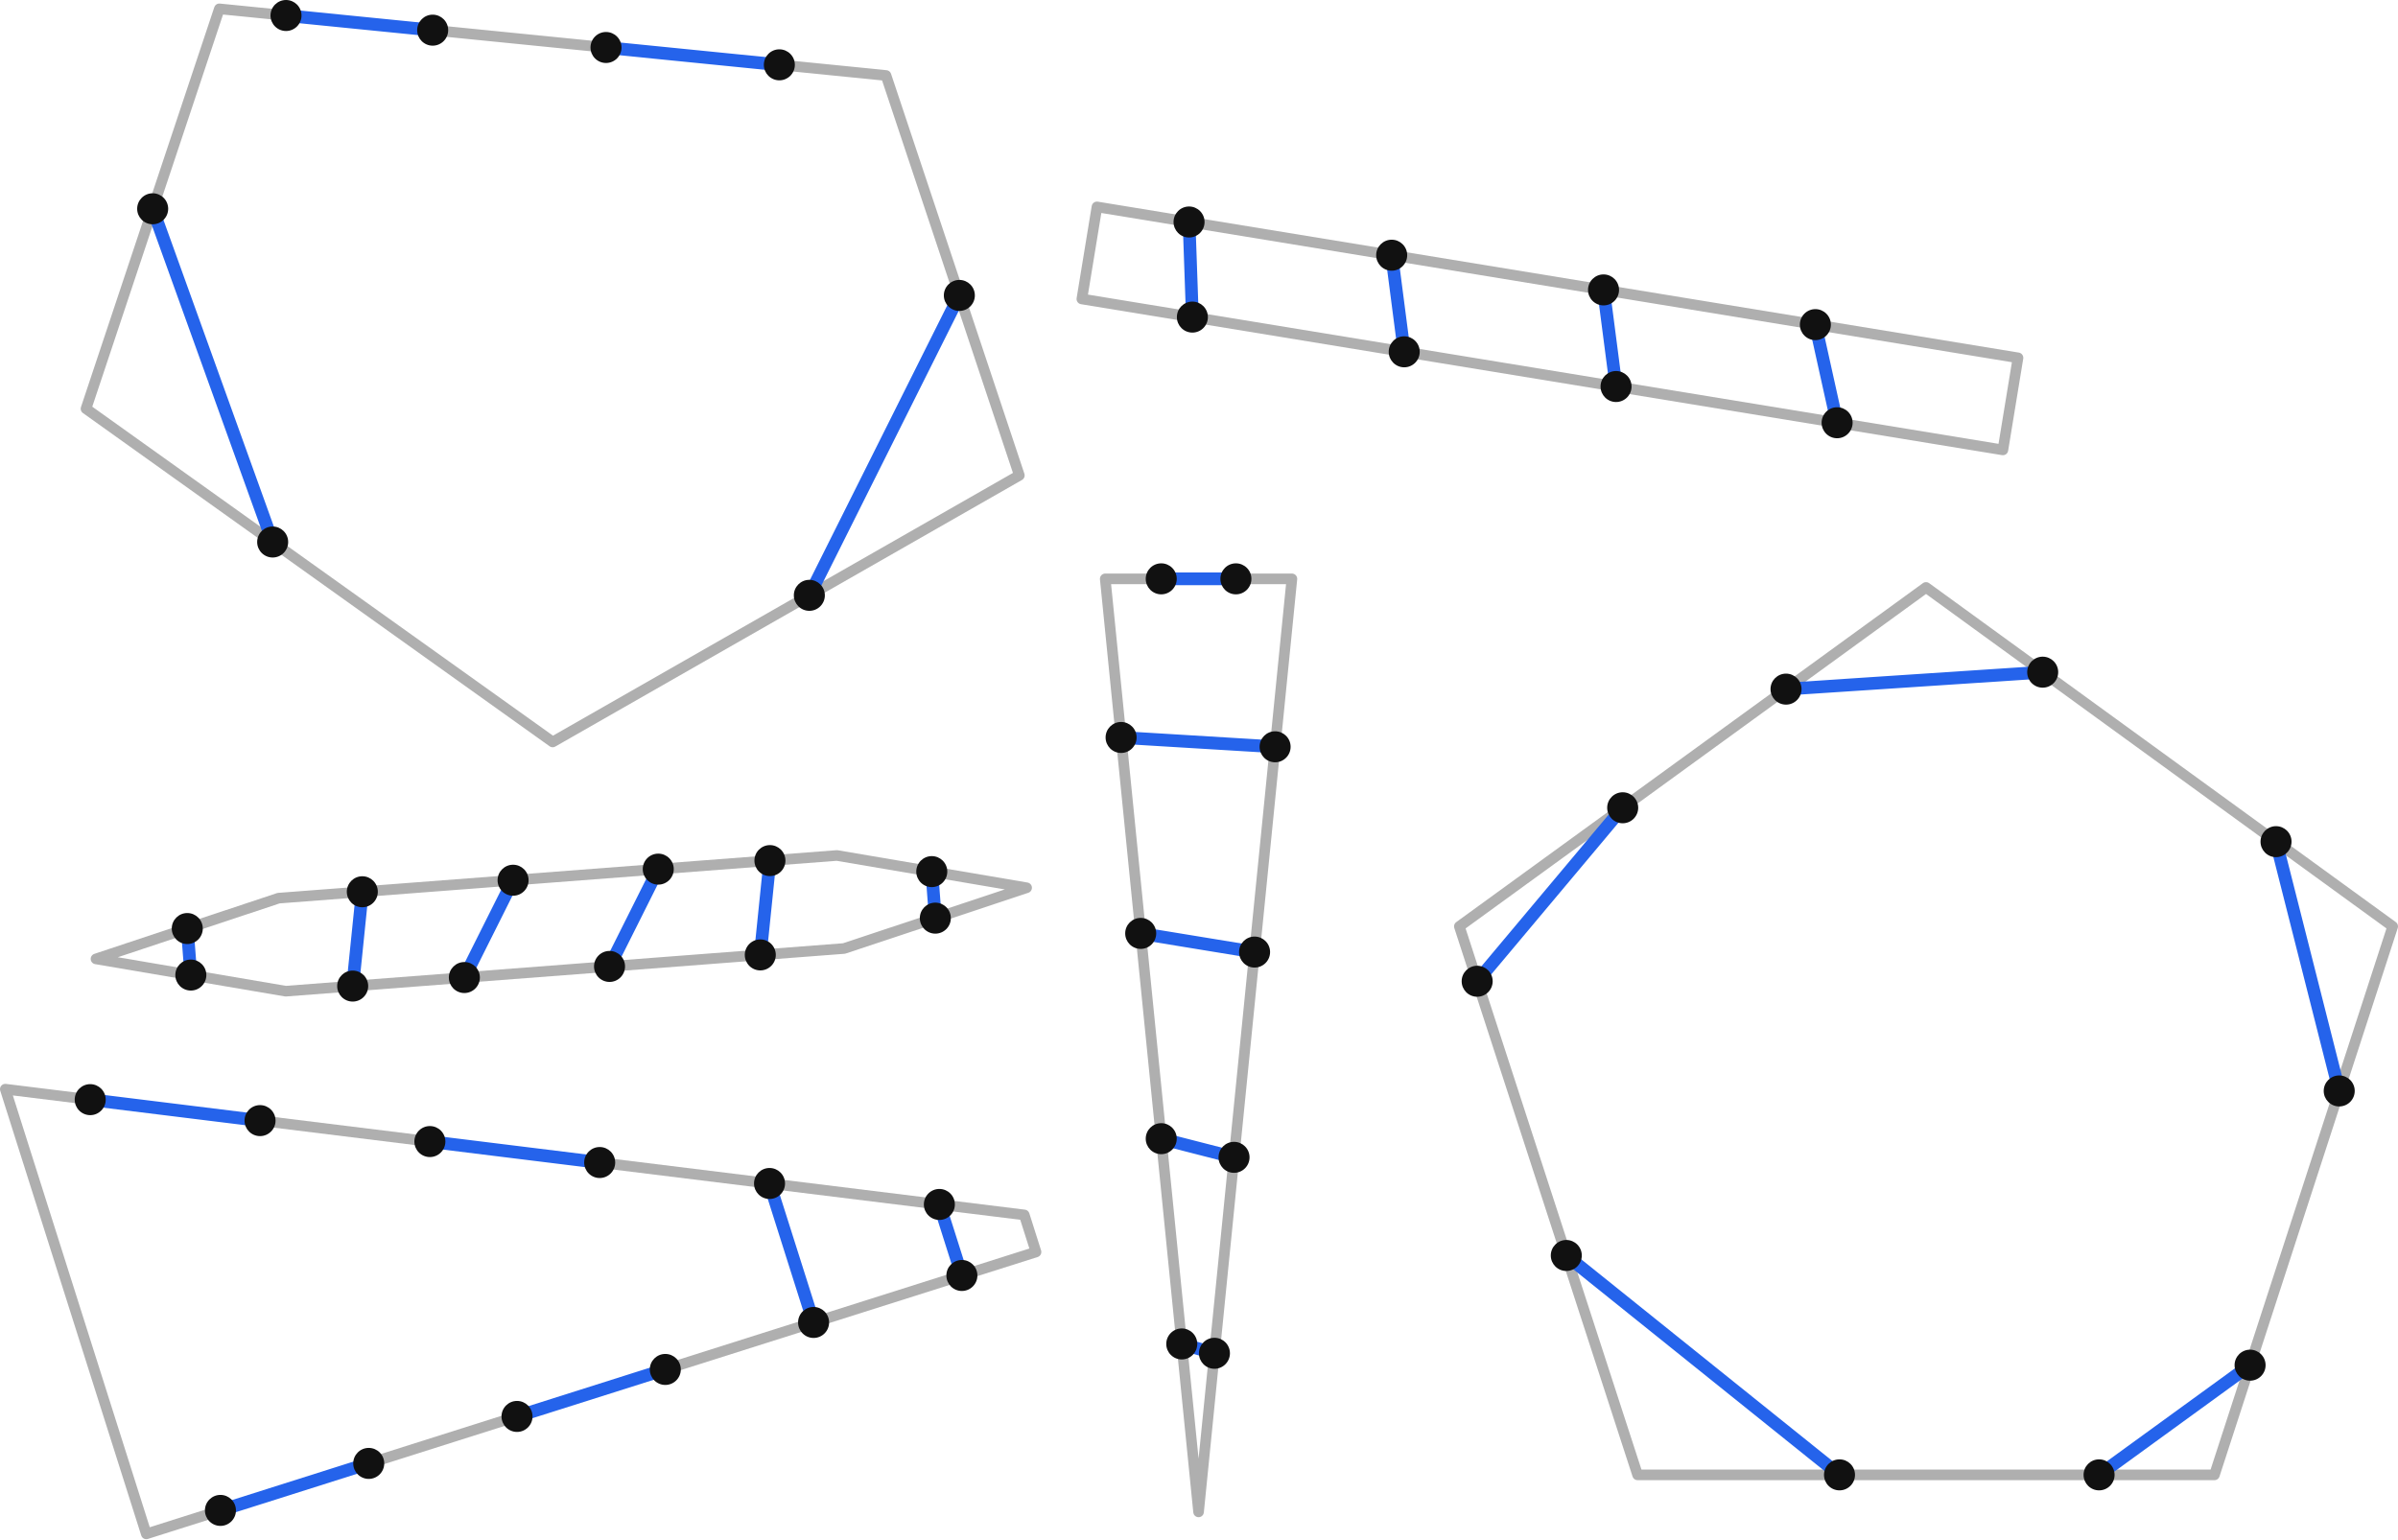
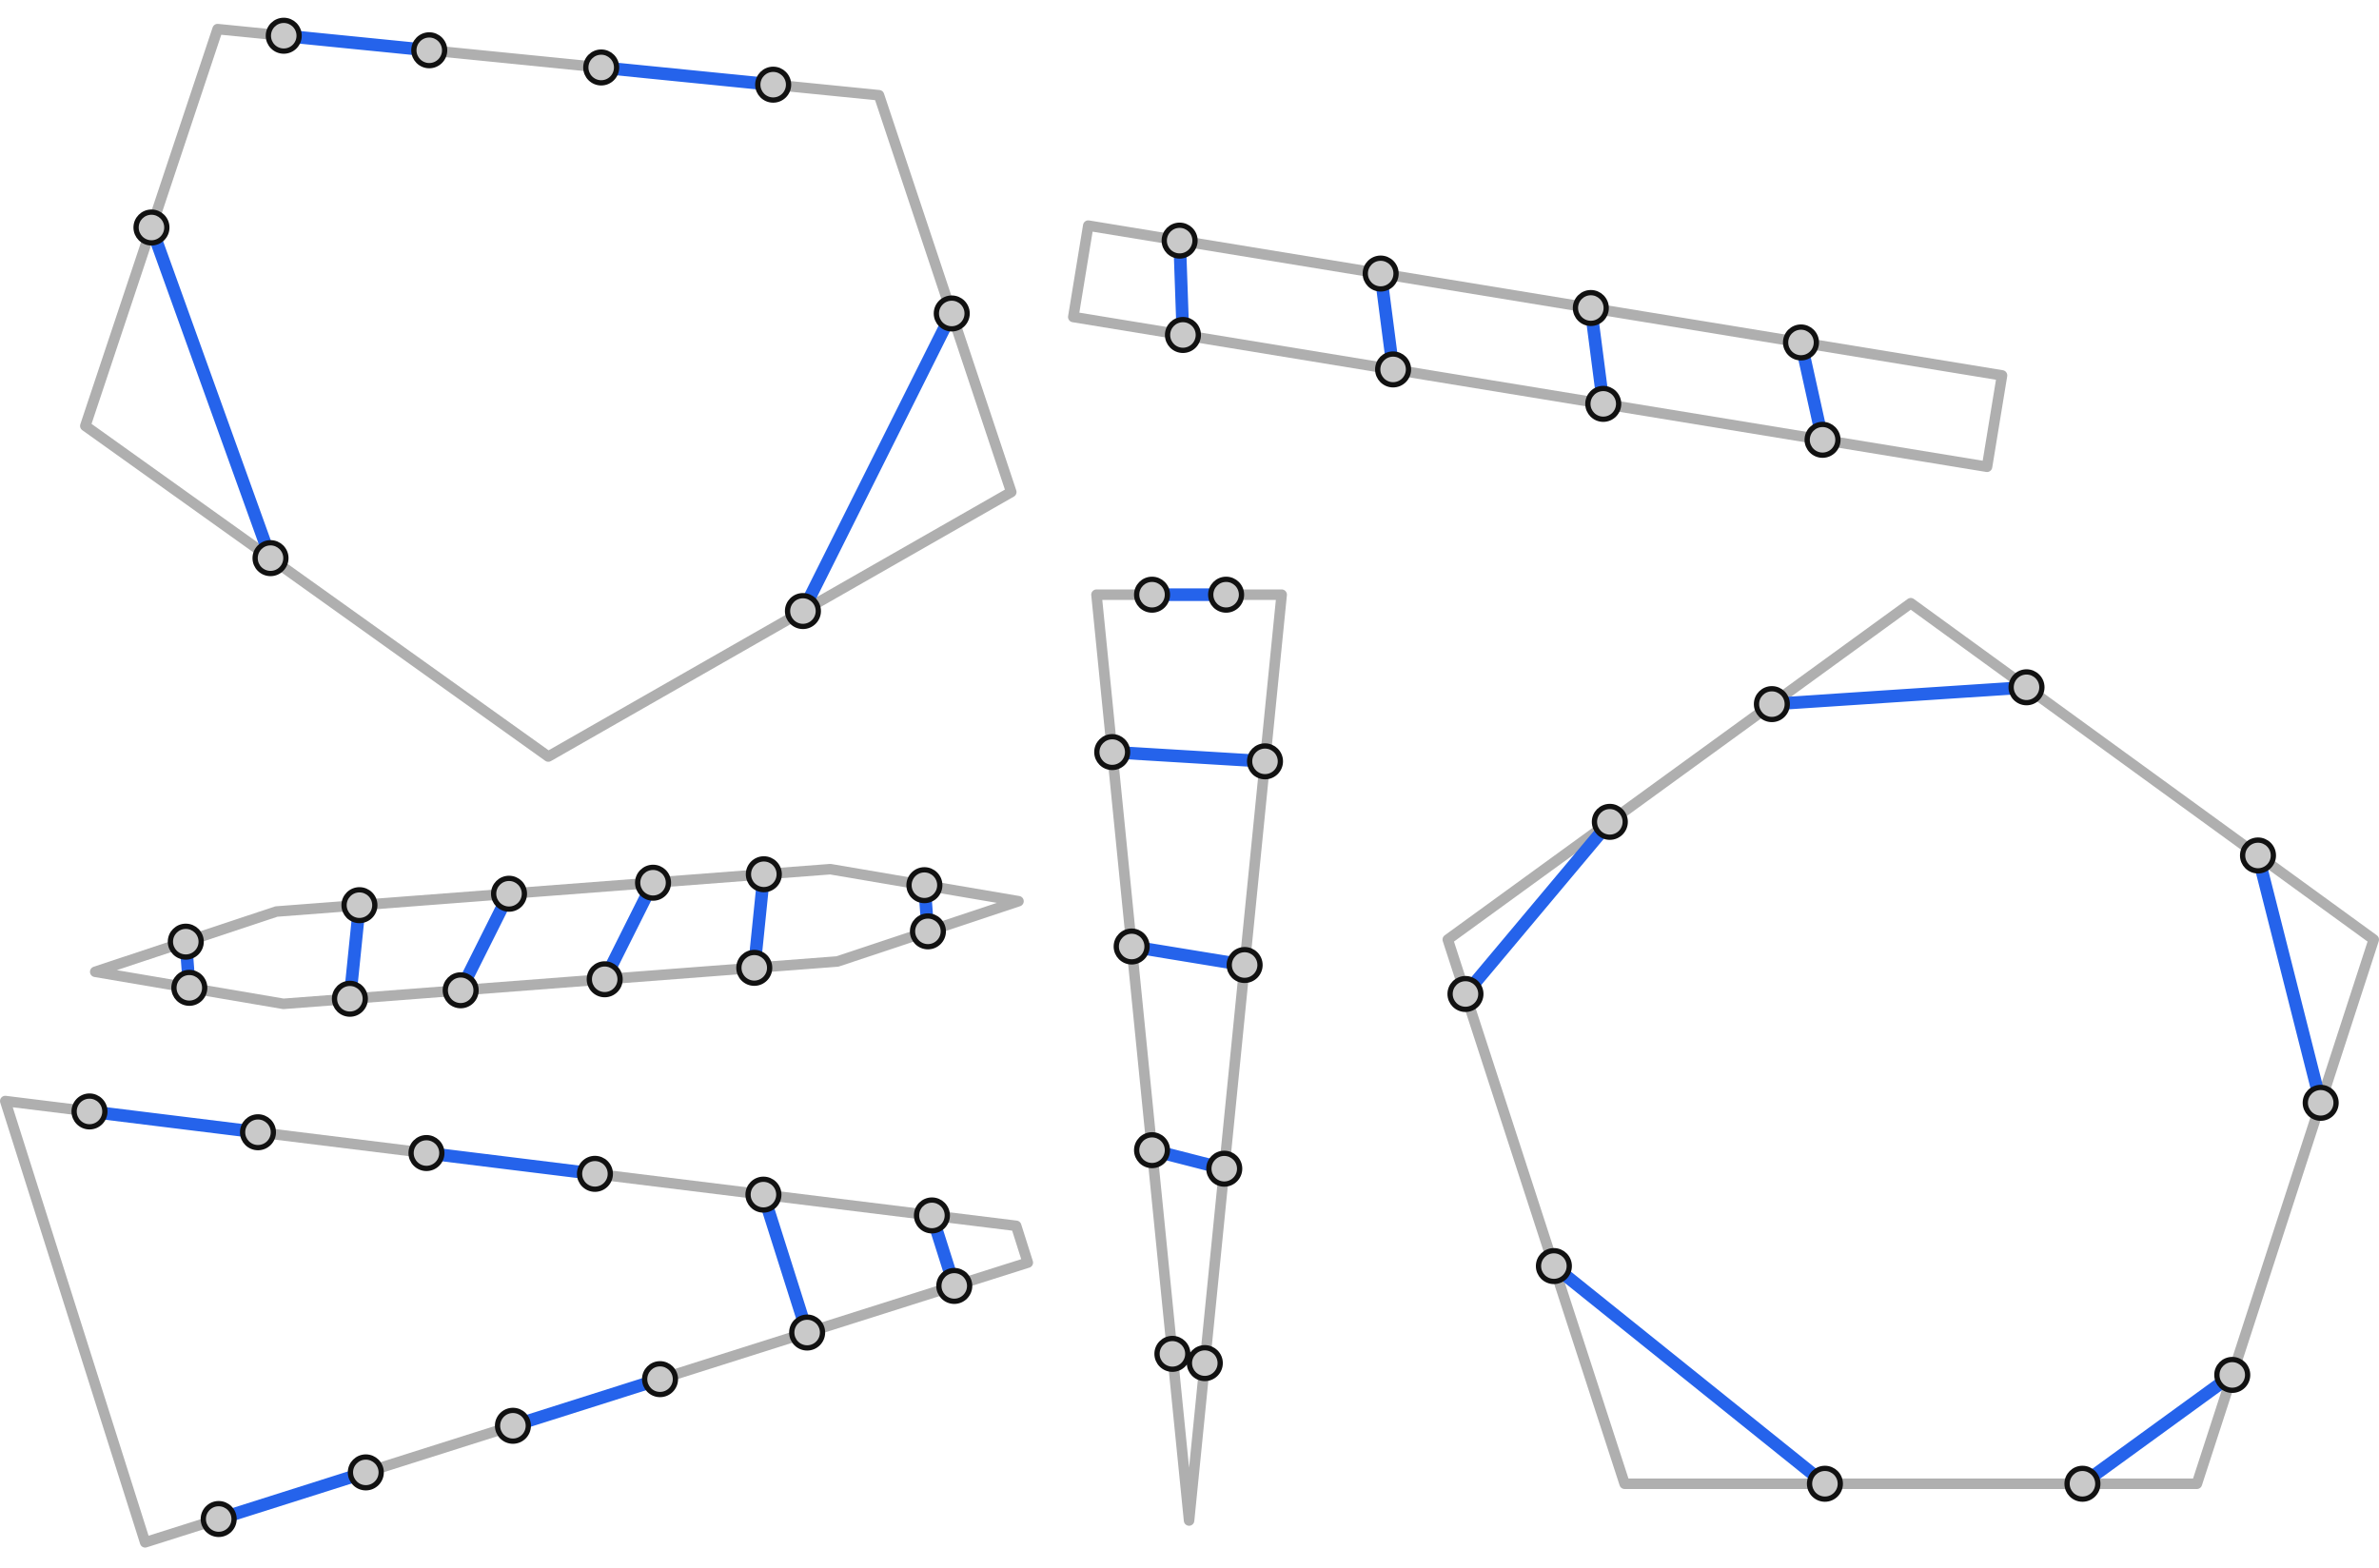
- <svg xmlns="http://www.w3.org/2000/svg" id="Layer_1" version="1.1" viewBox="0 0 226.095 145.167">
-   <polygon points="20.681 .834 83.538 7.119 96.109 44.834 52.109 69.976 8.109 38.548 20.681 .834" fill="none" stroke="#afafaf" stroke-linejoin="round" />
+ <svg xmlns="http://www.w3.org/2000/svg" id="Layer_1" version="1.1" viewBox="0 0 226.095 149.035">
+   <polygon points="20.681 2.768 83.538 9.053 96.109 46.768 52.109 71.91 8.109 40.482 20.681 2.768" fill="none" stroke="#afafaf" stroke-linejoin="round" />
  <g>
-     <line x1="26.967" y1="1.462" x2="40.795" y2="2.845" fill="none" stroke="#2563eb" stroke-linecap="round" stroke-width="1.2" />
-     <line x1="57.138" y1="4.479" x2="73.481" y2="6.114" fill="none" stroke="#2563eb" stroke-linecap="round" stroke-width="1.2" />
-     <line x1="90.452" y1="27.862" x2="76.309" y2="56.148" fill="none" stroke="#2563eb" stroke-linecap="round" stroke-width="1.2" />
-     <line x1="25.709" y1="51.119" x2="14.395" y2="19.691" fill="none" stroke="#2563eb" stroke-linecap="round" stroke-width="1.2" />
+     <line x1="26.967" y1="3.396" x2="40.795" y2="4.779" fill="none" stroke="#2563eb" stroke-linecap="round" stroke-width="1.2" />
+     <line x1="57.138" y1="6.413" x2="73.481" y2="8.048" fill="none" stroke="#2563eb" stroke-linecap="round" stroke-width="1.2" />
+     <line x1="90.452" y1="29.796" x2="76.309" y2="58.082" fill="none" stroke="#2563eb" stroke-linecap="round" stroke-width="1.2" />
+     <line x1="25.709" y1="53.053" x2="14.395" y2="21.625" fill="none" stroke="#2563eb" stroke-linecap="round" stroke-width="1.2" />
  </g>
-   <circle cx="26.967" cy="1.462" r="1.462" fill="#111" />
-   <circle cx="40.795" cy="2.845" r="1.462" fill="#111" />
-   <circle cx="57.138" cy="4.479" r="1.462" fill="#111" />
-   <circle cx="73.481" cy="6.114" r="1.462" fill="#111" />
-   <circle cx="90.452" cy="27.862" r="1.462" fill="#111" />
-   <circle cx="76.309" cy="56.148" r="1.462" fill="#111" />
-   <circle cx="25.709" cy="51.119" r="1.462" fill="#111" />
-   <circle cx="14.395" cy="19.691" r="1.462" fill="#111" />
+   <circle cx="26.967" cy="3.396" r="1.462" fill="#c9c9c9" stroke="#111" stroke-miterlimit="10" stroke-width=".5" />
+   <circle cx="40.795" cy="4.779" r="1.462" fill="#c9c9c9" stroke="#111" stroke-miterlimit="10" stroke-width=".5" />
+   <circle cx="57.138" cy="6.413" r="1.462" fill="#c9c9c9" stroke="#111" stroke-miterlimit="10" stroke-width=".5" />
+   <circle cx="73.481" cy="8.048" r="1.462" fill="#c9c9c9" stroke="#111" stroke-miterlimit="10" stroke-width=".5" />
+   <circle cx="90.452" cy="29.796" r="1.462" fill="#c9c9c9" stroke="#111" stroke-miterlimit="10" stroke-width=".5" />
+   <circle cx="76.309" cy="58.082" r="1.462" fill="#c9c9c9" stroke="#111" stroke-miterlimit="10" stroke-width=".5" />
+   <circle cx="25.709" cy="53.053" r="1.462" fill="#c9c9c9" stroke="#111" stroke-miterlimit="10" stroke-width=".5" />
+   <circle cx="14.395" cy="21.625" r="1.462" fill="#c9c9c9" stroke="#111" stroke-miterlimit="10" stroke-width=".5" />
  <g>
-     <polygon points="104.207 54.593 121.807 54.593 113.007 142.593 104.207 54.593" fill="none" stroke="#afafaf" stroke-linejoin="round" />
+     <polygon points="104.207 56.527 121.807 56.527 113.007 144.527 104.207 56.527" fill="none" stroke="#afafaf" stroke-linejoin="round" />
    <g>
-       <line x1="114.503" y1="127.633" x2="111.423" y2="126.753" fill="none" stroke="#2563eb" stroke-linecap="round" stroke-width="1.2" />
-       <line x1="116.351" y1="109.153" x2="109.487" y2="107.393" fill="none" stroke="#2563eb" stroke-linecap="round" stroke-width="1.2" />
-       <line x1="118.287" y1="89.793" x2="107.551" y2="88.033" fill="none" stroke="#2563eb" stroke-linecap="round" stroke-width="1.2" />
-       <line x1="109.487" y1="54.593" x2="116.527" y2="54.593" fill="none" stroke="#2563eb" stroke-linecap="round" stroke-width="1.2" />
-       <line x1="120.223" y1="70.433" x2="105.703" y2="69.553" fill="none" stroke="#2563eb" stroke-linecap="round" stroke-width="1.2" />
+       <line x1="114.503" y1="129.567" x2="111.423" y2="128.687" fill="none" stroke="#2563eb" stroke-linecap="round" stroke-width="1.2" />
+       <line x1="116.351" y1="111.087" x2="109.487" y2="109.327" fill="none" stroke="#2563eb" stroke-linecap="round" stroke-width="1.2" />
+       <line x1="118.287" y1="91.727" x2="107.551" y2="89.967" fill="none" stroke="#2563eb" stroke-linecap="round" stroke-width="1.2" />
+       <line x1="109.487" y1="56.527" x2="116.527" y2="56.527" fill="none" stroke="#2563eb" stroke-linecap="round" stroke-width="1.2" />
+       <line x1="120.223" y1="72.367" x2="105.703" y2="71.487" fill="none" stroke="#2563eb" stroke-linecap="round" stroke-width="1.2" />
    </g>
-     <circle cx="109.487" cy="54.593" r="1.462" fill="#111" />
-     <circle cx="116.527" cy="54.593" r="1.462" fill="#111" />
-     <circle cx="120.223" cy="70.433" r="1.462" fill="#111" />
-     <circle cx="118.287" cy="89.793" r="1.462" fill="#111" />
-     <circle cx="116.351" cy="109.153" r="1.462" fill="#111" />
-     <circle cx="114.503" cy="127.633" r="1.462" fill="#111" />
-     <circle cx="111.423" cy="126.753" r="1.462" fill="#111" />
-     <circle cx="109.487" cy="107.393" r="1.462" fill="#111" />
-     <circle cx="107.551" cy="88.033" r="1.462" fill="#111" />
-     <circle cx="105.703" cy="69.553" r="1.462" fill="#111" />
+     <circle cx="109.487" cy="56.527" r="1.462" fill="#c9c9c9" stroke="#111" stroke-miterlimit="10" stroke-width=".5" />
+     <circle cx="116.527" cy="56.527" r="1.462" fill="#c9c9c9" stroke="#111" stroke-miterlimit="10" stroke-width=".5" />
+     <circle cx="120.223" cy="72.367" r="1.462" fill="#c9c9c9" stroke="#111" stroke-miterlimit="10" stroke-width=".5" />
+     <circle cx="118.287" cy="91.727" r="1.462" fill="#c9c9c9" stroke="#111" stroke-miterlimit="10" stroke-width=".5" />
+     <circle cx="116.351" cy="111.087" r="1.462" fill="#c9c9c9" stroke="#111" stroke-miterlimit="10" stroke-width=".5" />
+     <circle cx="114.503" cy="129.567" r="1.462" fill="#c9c9c9" stroke="#111" stroke-miterlimit="10" stroke-width=".5" />
+     <circle cx="111.423" cy="128.687" r="1.462" fill="#c9c9c9" stroke="#111" stroke-miterlimit="10" stroke-width=".5" />
+     <circle cx="109.487" cy="109.327" r="1.462" fill="#c9c9c9" stroke="#111" stroke-miterlimit="10" stroke-width=".5" />
+     <circle cx="107.551" cy="89.967" r="1.462" fill="#c9c9c9" stroke="#111" stroke-miterlimit="10" stroke-width=".5" />
+     <circle cx="105.703" cy="71.487" r="1.462" fill="#c9c9c9" stroke="#111" stroke-miterlimit="10" stroke-width=".5" />
  </g>
  <g>
-     <polygon points="181.595 55.403 225.595 87.373 208.788 139.1 154.401 139.1 137.595 87.373 181.595 55.403" fill="none" stroke="#afafaf" stroke-linejoin="round" />
+     <polygon points="181.595 57.337 225.595 89.307 208.788 141.034 154.401 141.034 137.595 89.307 181.595 57.337" fill="none" stroke="#afafaf" stroke-linejoin="round" />
    <g>
-       <line x1="214.595" y1="79.381" x2="220.553" y2="102.891" fill="none" stroke="#2563eb" stroke-linecap="round" stroke-width="1.2" />
-       <line x1="212.149" y1="128.755" x2="197.911" y2="139.1" fill="none" stroke="#2563eb" stroke-linecap="round" stroke-width="1.2" />
-       <line x1="173.437" y1="139.1" x2="147.678" y2="118.409" fill="none" stroke="#2563eb" stroke-linecap="round" stroke-width="1.2" />
-       <line x1="139.275" y1="92.546" x2="152.995" y2="76.184" fill="none" stroke="#2563eb" stroke-linecap="round" stroke-width="1.2" />
-       <line x1="192.595" y1="63.395" x2="168.395" y2="64.994" fill="none" stroke="#2563eb" stroke-linecap="round" stroke-width="1.2" />
+       <line x1="214.595" y1="81.315" x2="220.553" y2="104.825" fill="none" stroke="#2563eb" stroke-linecap="round" stroke-width="1.2" />
+       <line x1="212.149" y1="130.689" x2="197.911" y2="141.034" fill="none" stroke="#2563eb" stroke-linecap="round" stroke-width="1.2" />
+       <line x1="173.437" y1="141.034" x2="147.678" y2="120.343" fill="none" stroke="#2563eb" stroke-linecap="round" stroke-width="1.2" />
+       <line x1="139.275" y1="94.48" x2="152.995" y2="78.118" fill="none" stroke="#2563eb" stroke-linecap="round" stroke-width="1.2" />
+       <line x1="192.595" y1="65.329" x2="168.395" y2="66.928" fill="none" stroke="#2563eb" stroke-linecap="round" stroke-width="1.2" />
    </g>
-     <circle cx="192.595" cy="63.395" r="1.462" fill="#111" />
-     <circle cx="214.595" cy="79.381" r="1.462" fill="#111" />
-     <circle cx="220.553" cy="102.891" r="1.462" fill="#111" />
-     <circle cx="212.149" cy="128.755" r="1.462" fill="#111" />
-     <circle cx="197.911" cy="139.1" r="1.462" fill="#111" />
-     <circle cx="173.437" cy="139.1" r="1.462" fill="#111" />
-     <circle cx="147.678" cy="118.409" r="1.462" fill="#111" />
-     <circle cx="139.275" cy="92.546" r="1.462" fill="#111" />
-     <circle cx="152.995" cy="76.184" r="1.462" fill="#111" />
-     <circle cx="168.395" cy="64.994" r="1.462" fill="#111" />
+     <circle cx="192.595" cy="65.329" r="1.462" fill="#c9c9c9" stroke="#111" stroke-miterlimit="10" stroke-width=".5" />
+     <circle cx="214.595" cy="81.315" r="1.462" fill="#c9c9c9" stroke="#111" stroke-miterlimit="10" stroke-width=".5" />
+     <circle cx="220.553" cy="104.825" r="1.462" fill="#c9c9c9" stroke="#111" stroke-miterlimit="10" stroke-width=".5" />
+     <circle cx="212.149" cy="130.689" r="1.462" fill="#c9c9c9" stroke="#111" stroke-miterlimit="10" stroke-width=".5" />
+     <circle cx="197.911" cy="141.034" r="1.462" fill="#c9c9c9" stroke="#111" stroke-miterlimit="10" stroke-width=".5" />
+     <circle cx="173.437" cy="141.034" r="1.462" fill="#c9c9c9" stroke="#111" stroke-miterlimit="10" stroke-width=".5" />
+     <circle cx="147.678" cy="120.343" r="1.462" fill="#c9c9c9" stroke="#111" stroke-miterlimit="10" stroke-width=".5" />
+     <circle cx="139.275" cy="94.48" r="1.462" fill="#c9c9c9" stroke="#111" stroke-miterlimit="10" stroke-width=".5" />
+     <circle cx="152.995" cy="78.118" r="1.462" fill="#c9c9c9" stroke="#111" stroke-miterlimit="10" stroke-width=".5" />
+     <circle cx="168.395" cy="66.928" r="1.462" fill="#c9c9c9" stroke="#111" stroke-miterlimit="10" stroke-width=".5" />
  </g>
  <g>
-     <polygon points="9.051 90.438 26.264 84.709 78.91 80.683 96.795 83.728 79.581 89.457 26.935 93.483 9.051 90.438" fill="none" stroke="#afafaf" stroke-linejoin="round" />
+     <polygon points="9.051 92.372 26.264 86.643 78.91 82.617 96.795 85.662 79.581 91.391 26.935 95.417 9.051 92.372" fill="none" stroke="#afafaf" stroke-linejoin="round" />
    <g>
-       <line x1="87.853" y1="82.205" x2="88.188" y2="86.593" fill="none" stroke="#2563eb" stroke-linecap="round" stroke-width="1.2" />
-       <line x1="72.593" y1="81.166" x2="71.684" y2="90.061" fill="none" stroke="#2563eb" stroke-linecap="round" stroke-width="1.2" />
-       <line x1="62.064" y1="81.971" x2="57.47" y2="91.148" fill="none" stroke="#2563eb" stroke-linecap="round" stroke-width="1.2" />
-       <line x1="48.376" y1="83.018" x2="43.782" y2="92.195" fill="none" stroke="#2563eb" stroke-linecap="round" stroke-width="1.2" />
-       <line x1="34.161" y1="84.105" x2="33.253" y2="93" fill="none" stroke="#2563eb" stroke-linecap="round" stroke-width="1.2" />
-       <line x1="17.657" y1="87.574" x2="17.993" y2="91.961" fill="none" stroke="#2563eb" stroke-linecap="round" stroke-width="1.2" />
+       <line x1="87.853" y1="84.139" x2="88.188" y2="88.527" fill="none" stroke="#2563eb" stroke-linecap="round" stroke-width="1.2" />
+       <line x1="72.593" y1="83.1" x2="71.684" y2="91.995" fill="none" stroke="#2563eb" stroke-linecap="round" stroke-width="1.2" />
+       <line x1="62.064" y1="83.905" x2="57.47" y2="93.082" fill="none" stroke="#2563eb" stroke-linecap="round" stroke-width="1.2" />
+       <line x1="48.376" y1="84.952" x2="43.782" y2="94.129" fill="none" stroke="#2563eb" stroke-linecap="round" stroke-width="1.2" />
+       <line x1="34.161" y1="86.039" x2="33.253" y2="94.934" fill="none" stroke="#2563eb" stroke-linecap="round" stroke-width="1.2" />
+       <line x1="17.657" y1="89.508" x2="17.993" y2="93.895" fill="none" stroke="#2563eb" stroke-linecap="round" stroke-width="1.2" />
    </g>
-     <circle cx="17.657" cy="87.574" r="1.462" fill="#111" />
-     <circle cx="34.161" cy="84.105" r="1.462" fill="#111" />
-     <circle cx="48.376" cy="83.018" r="1.462" fill="#111" />
-     <circle cx="62.064" cy="81.971" r="1.462" fill="#111" />
-     <circle cx="72.593" cy="81.166" r="1.462" fill="#111" />
-     <circle cx="87.853" cy="82.205" r="1.462" fill="#111" />
-     <circle cx="88.188" cy="86.593" r="1.462" fill="#111" />
-     <circle cx="71.684" cy="90.061" r="1.462" fill="#111" />
-     <circle cx="57.47" cy="91.148" r="1.462" fill="#111" />
-     <circle cx="43.782" cy="92.195" r="1.462" fill="#111" />
-     <circle cx="33.253" cy="93" r="1.462" fill="#111" />
-     <circle cx="17.993" cy="91.961" r="1.462" fill="#111" />
+     <circle cx="17.657" cy="89.508" r="1.462" fill="#c9c9c9" stroke="#111" stroke-miterlimit="10" stroke-width=".5" />
+     <circle cx="34.161" cy="86.039" r="1.462" fill="#c9c9c9" stroke="#111" stroke-miterlimit="10" stroke-width=".5" />
+     <circle cx="48.376" cy="84.952" r="1.462" fill="#c9c9c9" stroke="#111" stroke-miterlimit="10" stroke-width=".5" />
+     <circle cx="62.064" cy="83.905" r="1.462" fill="#c9c9c9" stroke="#111" stroke-miterlimit="10" stroke-width=".5" />
+     <circle cx="72.593" cy="83.1" r="1.462" fill="#c9c9c9" stroke="#111" stroke-miterlimit="10" stroke-width=".5" />
+     <circle cx="87.853" cy="84.139" r="1.462" fill="#c9c9c9" stroke="#111" stroke-miterlimit="10" stroke-width=".5" />
+     <circle cx="88.188" cy="88.527" r="1.462" fill="#c9c9c9" stroke="#111" stroke-miterlimit="10" stroke-width=".5" />
+     <circle cx="71.684" cy="91.995" r="1.462" fill="#c9c9c9" stroke="#111" stroke-miterlimit="10" stroke-width=".5" />
+     <circle cx="57.47" cy="93.082" r="1.462" fill="#c9c9c9" stroke="#111" stroke-miterlimit="10" stroke-width=".5" />
+     <circle cx="43.782" cy="94.129" r="1.462" fill="#c9c9c9" stroke="#111" stroke-miterlimit="10" stroke-width=".5" />
+     <circle cx="33.253" cy="94.934" r="1.462" fill="#c9c9c9" stroke="#111" stroke-miterlimit="10" stroke-width=".5" />
+     <circle cx="17.993" cy="93.895" r="1.462" fill="#c9c9c9" stroke="#111" stroke-miterlimit="10" stroke-width=".5" />
  </g>
  <g>
-     <polygon points="103.426 19.513 190.267 33.749 188.843 42.433 102.003 28.197 103.426 19.513" fill="none" stroke="#afafaf" stroke-linejoin="round" />
+     <polygon points="103.426 21.447 190.267 35.683 188.843 44.367 102.003 30.131 103.426 21.447" fill="none" stroke="#afafaf" stroke-linejoin="round" />
    <g>
-       <line x1="171.162" y1="30.617" x2="173.212" y2="39.871" fill="none" stroke="#2563eb" stroke-linecap="round" stroke-width="1.2" />
-       <line x1="151.189" y1="27.343" x2="152.37" y2="36.454" fill="none" stroke="#2563eb" stroke-linecap="round" stroke-width="1.2" />
-       <line x1="131.215" y1="24.069" x2="132.397" y2="33.18" fill="none" stroke="#2563eb" stroke-linecap="round" stroke-width="1.2" />
-       <line x1="112.11" y1="20.937" x2="112.424" y2="29.906" fill="none" stroke="#2563eb" stroke-linecap="round" stroke-width="1.2" />
+       <line x1="171.162" y1="32.551" x2="173.212" y2="41.805" fill="none" stroke="#2563eb" stroke-linecap="round" stroke-width="1.2" />
+       <line x1="151.189" y1="29.277" x2="152.37" y2="38.388" fill="none" stroke="#2563eb" stroke-linecap="round" stroke-width="1.2" />
+       <line x1="131.215" y1="26.003" x2="132.397" y2="35.114" fill="none" stroke="#2563eb" stroke-linecap="round" stroke-width="1.2" />
+       <line x1="112.11" y1="22.871" x2="112.424" y2="31.84" fill="none" stroke="#2563eb" stroke-linecap="round" stroke-width="1.2" />
    </g>
-     <circle cx="112.11" cy="20.937" r="1.462" fill="#111" />
-     <circle cx="131.215" cy="24.069" r="1.462" fill="#111" />
-     <circle cx="151.189" cy="27.343" r="1.462" fill="#111" />
-     <circle cx="171.162" cy="30.617" r="1.462" fill="#111" />
-     <circle cx="173.212" cy="39.871" r="1.462" fill="#111" />
-     <circle cx="152.37" cy="36.454" r="1.462" fill="#111" />
-     <circle cx="132.397" cy="33.18" r="1.462" fill="#111" />
-     <circle cx="112.424" cy="29.906" r="1.462" fill="#111" />
+     <circle cx="112.11" cy="22.871" r="1.462" fill="#c9c9c9" stroke="#111" stroke-miterlimit="10" stroke-width=".5" />
+     <circle cx="131.215" cy="26.003" r="1.462" fill="#c9c9c9" stroke="#111" stroke-miterlimit="10" stroke-width=".5" />
+     <circle cx="151.189" cy="29.277" r="1.462" fill="#c9c9c9" stroke="#111" stroke-miterlimit="10" stroke-width=".5" />
+     <circle cx="171.162" cy="32.551" r="1.462" fill="#c9c9c9" stroke="#111" stroke-miterlimit="10" stroke-width=".5" />
+     <circle cx="173.212" cy="41.805" r="1.462" fill="#c9c9c9" stroke="#111" stroke-miterlimit="10" stroke-width=".5" />
+     <circle cx="152.37" cy="38.388" r="1.462" fill="#c9c9c9" stroke="#111" stroke-miterlimit="10" stroke-width=".5" />
+     <circle cx="132.397" cy="35.114" r="1.462" fill="#c9c9c9" stroke="#111" stroke-miterlimit="10" stroke-width=".5" />
+     <circle cx="112.424" cy="31.84" r="1.462" fill="#c9c9c9" stroke="#111" stroke-miterlimit="10" stroke-width=".5" />
  </g>
  <g>
-     <polygon points="97.681 118.079 13.794 144.667 .5 102.723 96.573 114.584 97.681 118.079" fill="none" stroke="#afafaf" stroke-linejoin="round" />
+     <polygon points="97.681 120.013 13.794 146.601 .5 104.657 96.573 116.518 97.681 120.013" fill="none" stroke="#afafaf" stroke-linejoin="round" />
    <g>
-       <line x1="34.766" y1="138.02" x2="20.784" y2="142.452" fill="none" stroke="#2563eb" stroke-linecap="round" stroke-width="1.2" />
-       <line x1="8.506" y1="103.712" x2="24.518" y2="105.689" fill="none" stroke="#2563eb" stroke-linecap="round" stroke-width="1.2" />
-       <line x1="62.728" y1="129.158" x2="48.747" y2="133.589" fill="none" stroke="#2563eb" stroke-linecap="round" stroke-width="1.2" />
-       <line x1="40.531" y1="107.665" x2="56.542" y2="109.642" fill="none" stroke="#2563eb" stroke-linecap="round" stroke-width="1.2" />
-       <line x1="76.709" y1="124.726" x2="72.555" y2="111.619" fill="none" stroke="#2563eb" stroke-linecap="round" stroke-width="1.2" />
-       <line x1="90.691" y1="120.295" x2="88.568" y2="113.596" fill="none" stroke="#2563eb" stroke-linecap="round" stroke-width="1.2" />
+       <line x1="34.766" y1="139.954" x2="20.784" y2="144.386" fill="none" stroke="#2563eb" stroke-linecap="round" stroke-width="1.2" />
+       <line x1="8.506" y1="105.646" x2="24.518" y2="107.623" fill="none" stroke="#2563eb" stroke-linecap="round" stroke-width="1.2" />
+       <line x1="62.728" y1="131.092" x2="48.747" y2="135.523" fill="none" stroke="#2563eb" stroke-linecap="round" stroke-width="1.2" />
+       <line x1="40.531" y1="109.599" x2="56.542" y2="111.576" fill="none" stroke="#2563eb" stroke-linecap="round" stroke-width="1.2" />
+       <line x1="76.709" y1="126.66" x2="72.555" y2="113.553" fill="none" stroke="#2563eb" stroke-linecap="round" stroke-width="1.2" />
+       <line x1="90.691" y1="122.229" x2="88.568" y2="115.53" fill="none" stroke="#2563eb" stroke-linecap="round" stroke-width="1.2" />
    </g>
-     <circle cx="90.691" cy="120.295" r="1.462" fill="#111" />
-     <circle cx="76.709" cy="124.726" r="1.462" fill="#111" />
-     <circle cx="62.728" cy="129.158" r="1.462" fill="#111" />
-     <circle cx="48.747" cy="133.589" r="1.462" fill="#111" />
-     <circle cx="34.766" cy="138.02" r="1.462" fill="#111" />
-     <circle cx="20.784" cy="142.452" r="1.462" fill="#111" />
-     <circle cx="8.506" cy="103.712" r="1.462" fill="#111" />
-     <circle cx="24.518" cy="105.689" r="1.462" fill="#111" />
-     <circle cx="40.531" cy="107.665" r="1.462" fill="#111" />
-     <circle cx="56.542" cy="109.642" r="1.462" fill="#111" />
-     <circle cx="72.555" cy="111.619" r="1.462" fill="#111" />
-     <circle cx="88.568" cy="113.596" r="1.462" fill="#111" />
+     <circle cx="90.691" cy="122.229" r="1.462" fill="#c9c9c9" stroke="#111" stroke-miterlimit="10" stroke-width=".5" />
+     <circle cx="76.709" cy="126.66" r="1.462" fill="#c9c9c9" stroke="#111" stroke-miterlimit="10" stroke-width=".5" />
+     <circle cx="62.728" cy="131.092" r="1.462" fill="#c9c9c9" stroke="#111" stroke-miterlimit="10" stroke-width=".5" />
+     <circle cx="48.747" cy="135.523" r="1.462" fill="#c9c9c9" stroke="#111" stroke-miterlimit="10" stroke-width=".5" />
+     <circle cx="34.766" cy="139.954" r="1.462" fill="#c9c9c9" stroke="#111" stroke-miterlimit="10" stroke-width=".5" />
+     <circle cx="20.784" cy="144.386" r="1.462" fill="#c9c9c9" stroke="#111" stroke-miterlimit="10" stroke-width=".5" />
+     <circle cx="8.506" cy="105.646" r="1.462" fill="#c9c9c9" stroke="#111" stroke-miterlimit="10" stroke-width=".5" />
+     <circle cx="24.518" cy="107.623" r="1.462" fill="#c9c9c9" stroke="#111" stroke-miterlimit="10" stroke-width=".5" />
+     <circle cx="40.531" cy="109.599" r="1.462" fill="#c9c9c9" stroke="#111" stroke-miterlimit="10" stroke-width=".5" />
+     <circle cx="56.542" cy="111.576" r="1.462" fill="#c9c9c9" stroke="#111" stroke-miterlimit="10" stroke-width=".5" />
+     <circle cx="72.555" cy="113.553" r="1.462" fill="#c9c9c9" stroke="#111" stroke-miterlimit="10" stroke-width=".5" />
+     <circle cx="88.568" cy="115.53" r="1.462" fill="#c9c9c9" stroke="#111" stroke-miterlimit="10" stroke-width=".5" />
  </g>
</svg>
